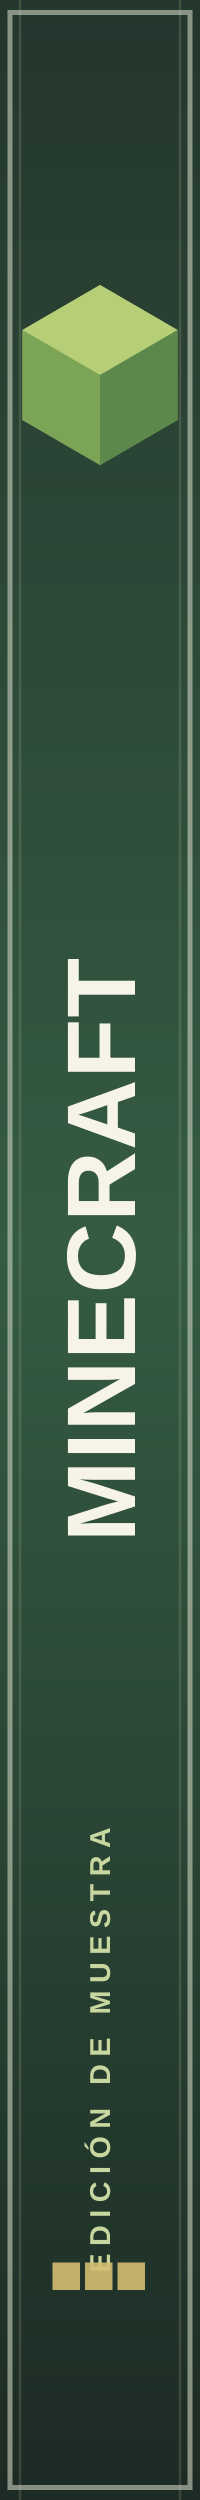
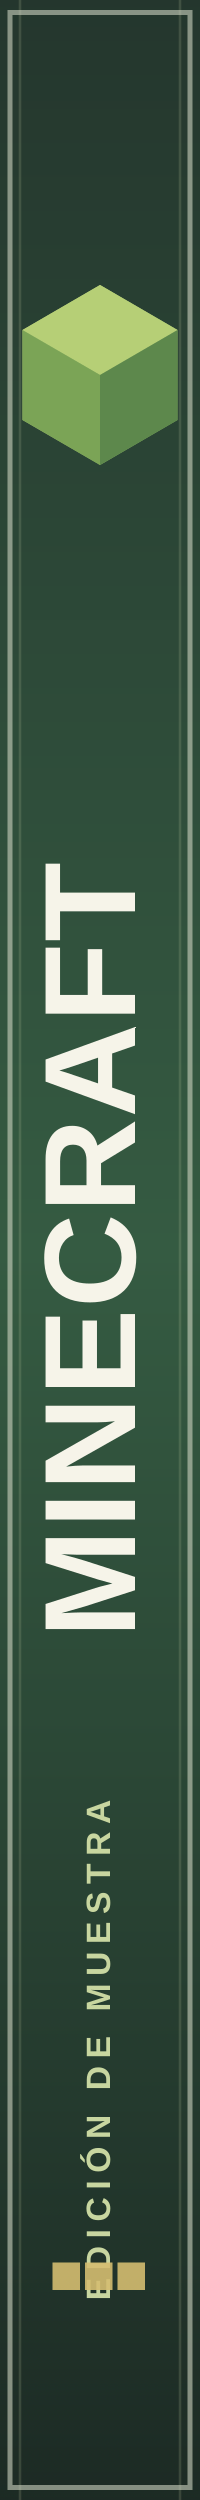
<svg xmlns="http://www.w3.org/2000/svg" viewBox="0 0 160 2000">
  <defs>
    <linearGradient id="m-bg" x1="0" y1="0" x2="0" y2="1">
      <stop stop-color="#24362d" />
      <stop offset=".5" stop-color="#355b42" />
      <stop offset="1" stop-color="#1c2a24" />
    </linearGradient>
    <linearGradient id="m-cube" x1="0" y1="0" x2="1" y2="1">
      <stop stop-color="#bdd27c" />
      <stop offset="1" stop-color="#6e9b54" />
    </linearGradient>
  </defs>
  <rect width="160" height="2000" fill="url(#m-bg)" />
  <path d="M16 0v2000M144 0v2000" stroke="#d5dfb2" stroke-opacity=".16" stroke-width="2" />
  <g transform="translate(80 300)">
    <path d="m0-72 62 36v72L0 72l-62-36v-72z" fill="url(#m-cube)" />
    <path d="m0-72 62 36L0 0l-62-36z" fill="#b6cf76" />
    <path d="M0 0v72l62-36v-72z" fill="#5d884c" />
    <path d="M-62-36 0 0v72l-62-36z" fill="#7ba456" />
  </g>
  <g transform="rotate(-90 80 1000)" text-anchor="middle" font-family="Arial,sans-serif">
-     <text x="80" y="1028" fill="#f6f4e9" font-size="78" font-weight="900" letter-spacing="1">MINECRAFT</text>
+     <text x="80" y="1028" fill="#f6f4e9" font-size="104" font-weight="900" letter-spacing="1">MINECRAFT</text>
  </g>
  <g transform="rotate(-90 80 1640)" text-anchor="middle" font-family="Arial,sans-serif">
-     <text x="80" y="1648" fill="#c8d6a0" font-size="23" font-weight="700" letter-spacing="6">EDICIÓN DE MUESTRA</text>
+     <text x="80" y="1648" fill="#c8d6a0" font-size="27" font-weight="700" letter-spacing="6">EDICIÓN DE MUESTRA</text>
  </g>
  <g fill="#d4bd70" opacity=".9">
    <rect x="42" y="1810" width="22" height="22" />
    <rect x="68" y="1810" width="22" height="22" />
    <rect x="94" y="1810" width="22" height="22" />
  </g>
  <path d="M8 10h144v1980H8z" fill="none" stroke="#d3d7c5" stroke-opacity=".58" stroke-width="4" />
</svg>
